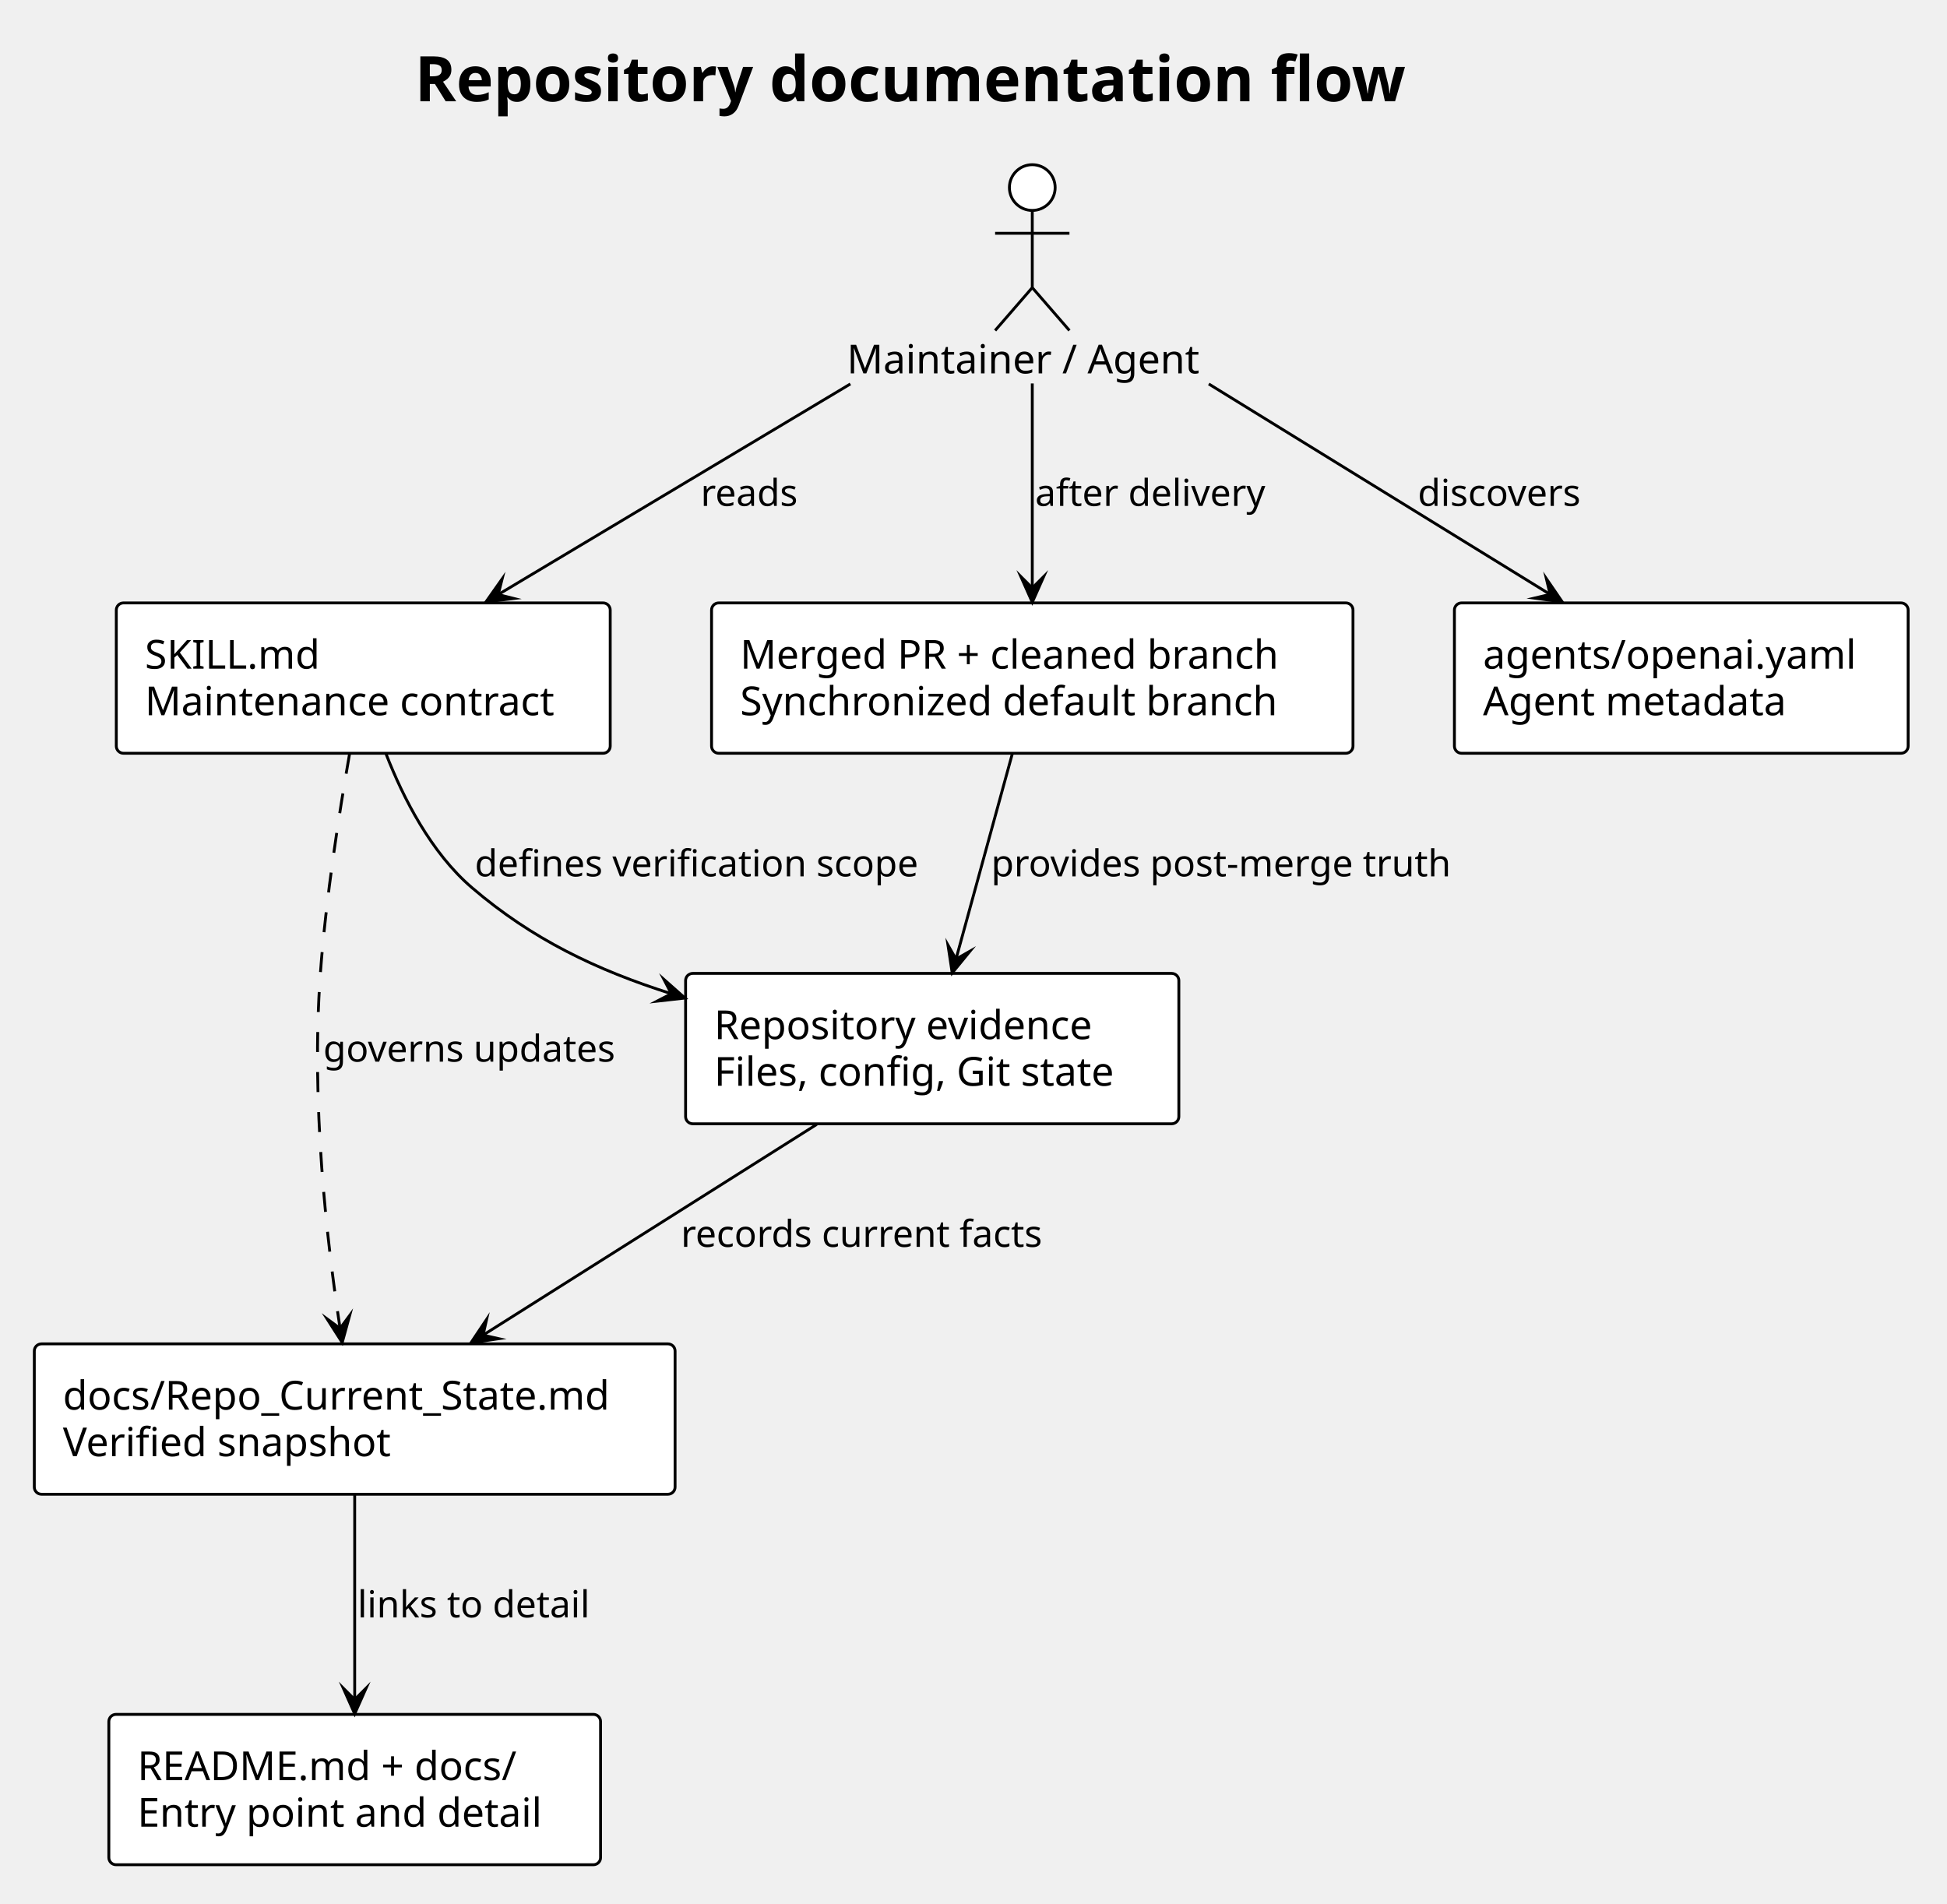
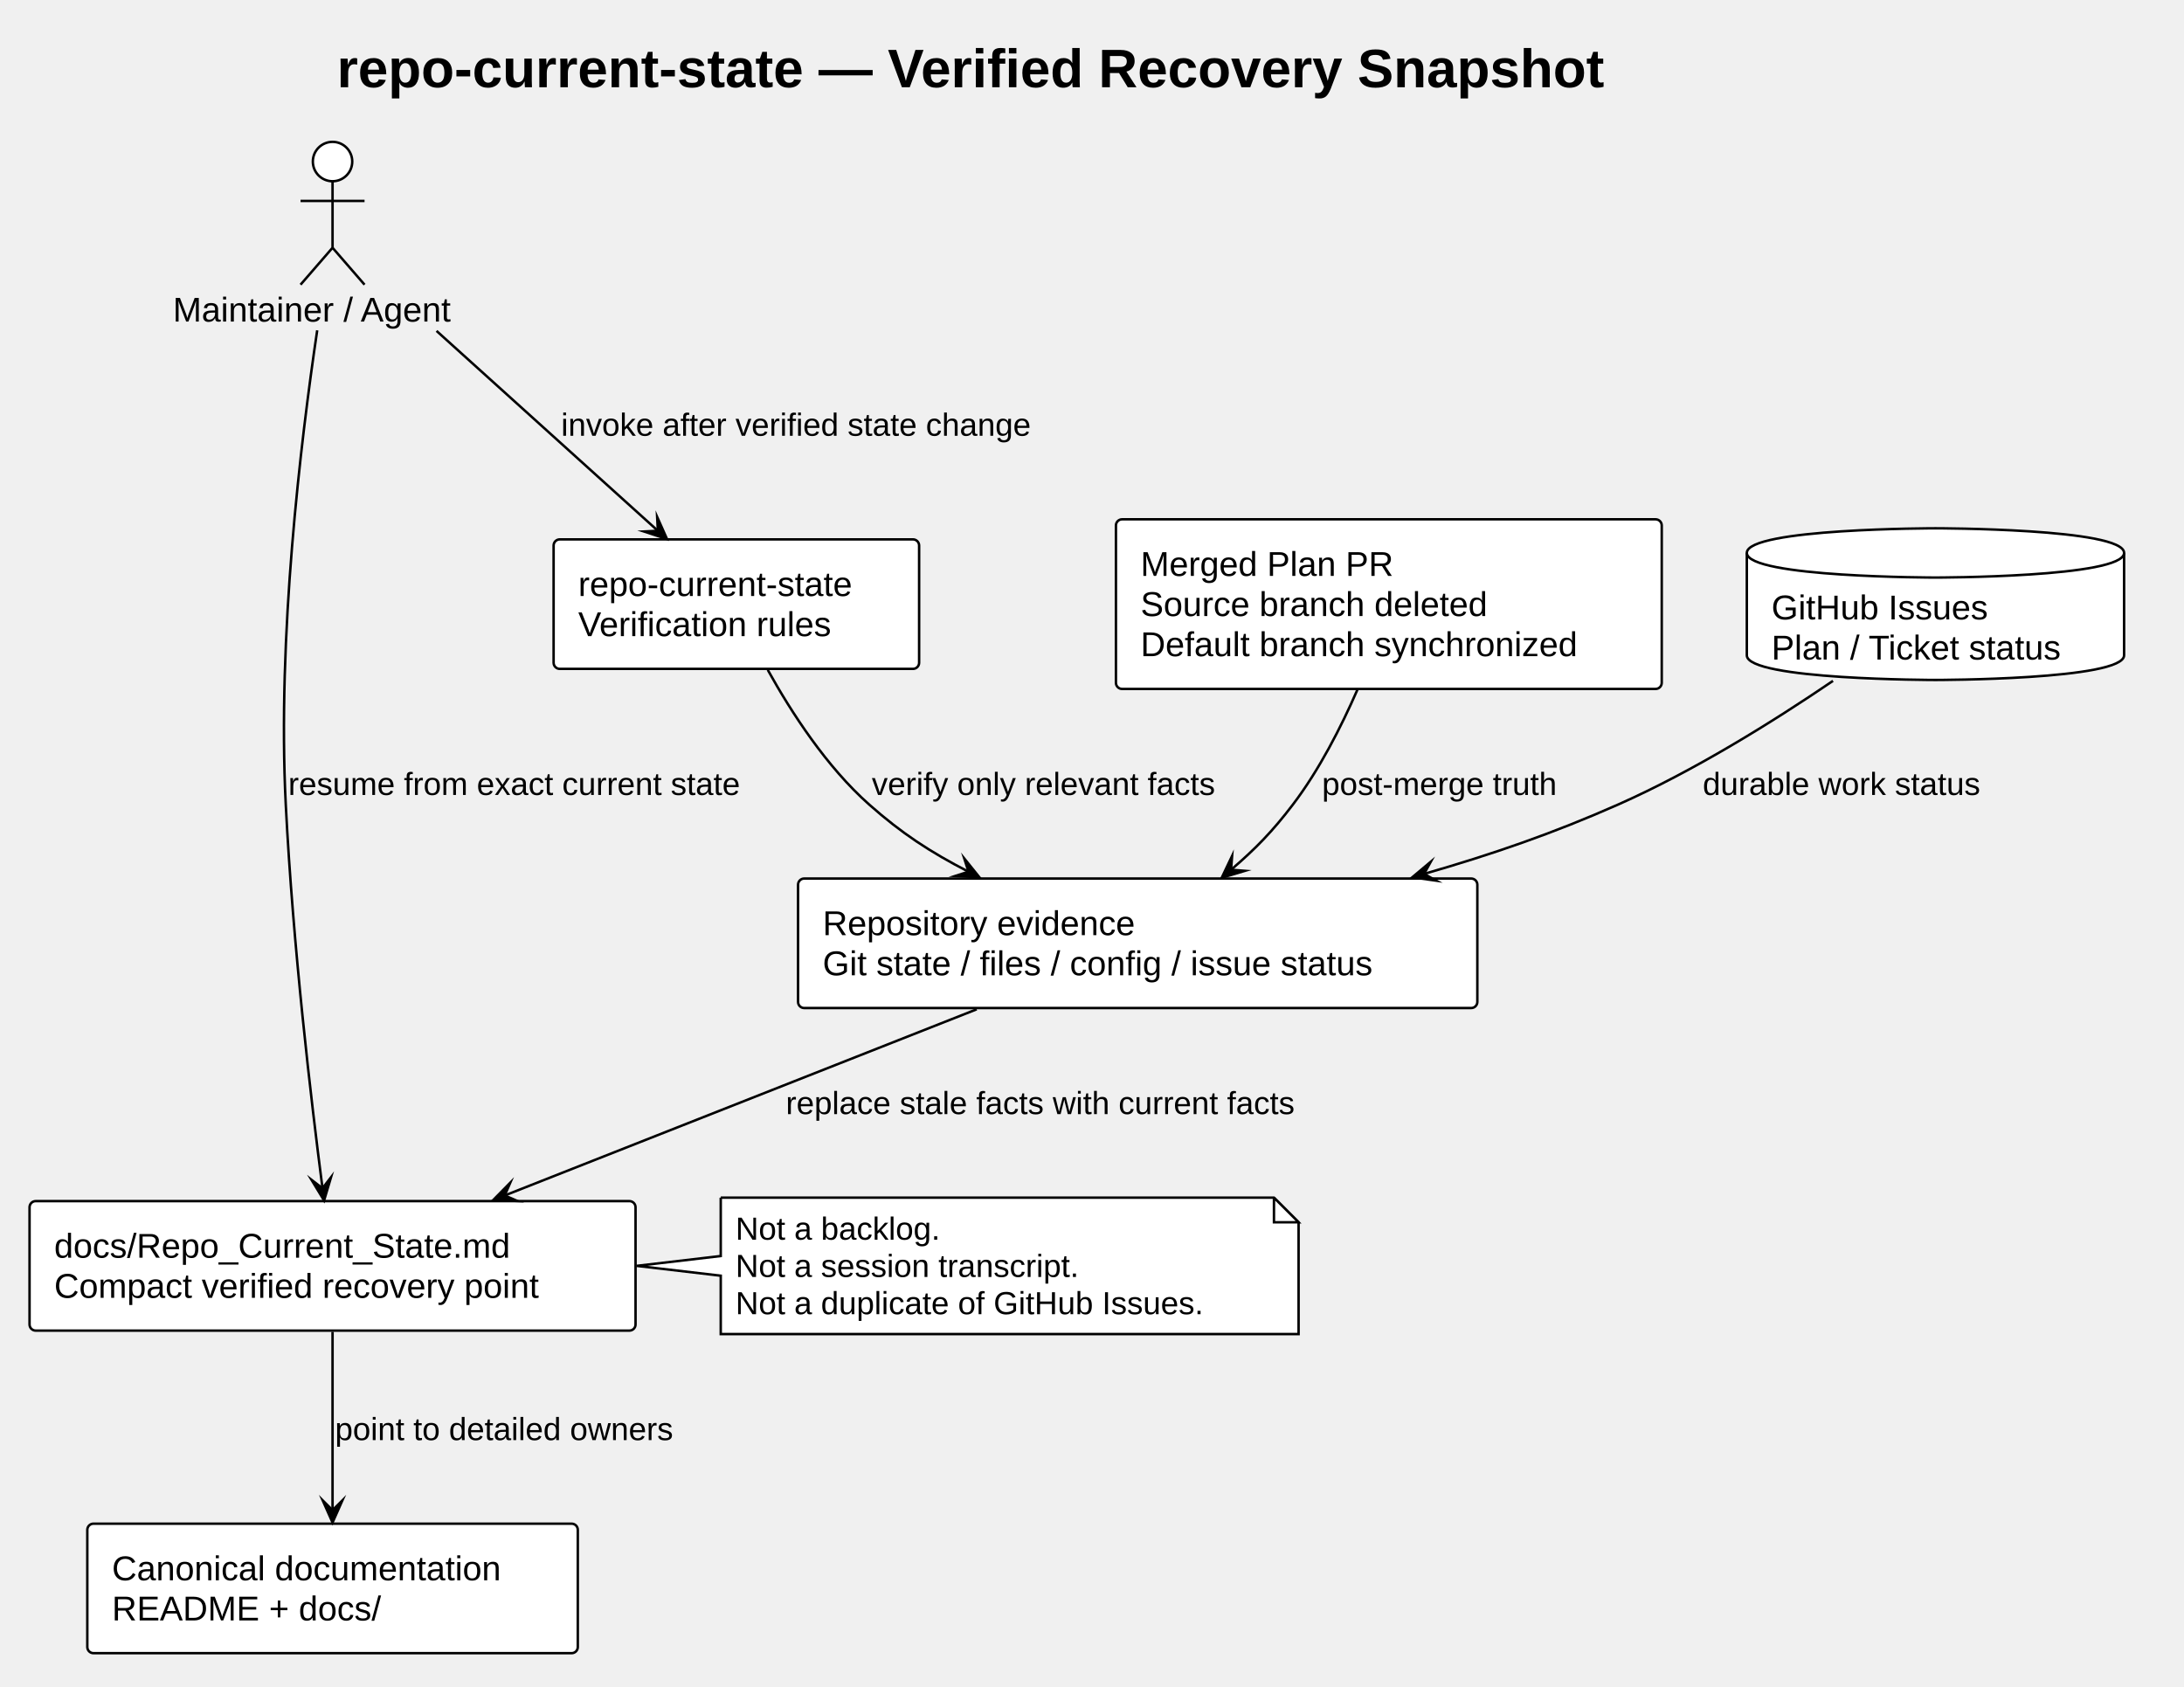
- <svg xmlns="http://www.w3.org/2000/svg" contentStyleType="text/css" data-diagram-type="DESCRIPTION" height="666px" preserveAspectRatio="none" style="width:681px;height:666px;background:#FFFFFF;" version="1.1" viewBox="0 0 681 666" width="681px" zoomAndPan="magnify">
+ <svg xmlns="http://www.w3.org/2000/svg" contentStyleType="text/css" data-diagram-type="DESCRIPTION" height="685px" preserveAspectRatio="none" style="width:887px;height:685px;background:#FFFFFF;" version="1.1" viewBox="0 0 887 685" width="887px" zoomAndPan="magnify">
  <defs />
  <g>
-     <g class="title" data-source-line="4">
-       <text fill="#000000" font-family="Verdana" font-size="22" font-weight="700" lengthAdjust="spacing" textLength="389.318" x="145.046" y="35.421">Repository documentation flow</text>
+     <g class="title" data-source-line="6">
+       <text fill="#000000" font-family="Arial" font-size="22" font-weight="700" lengthAdjust="spacing" textLength="612.004" x="136.832" y="35.421">repo-current-state — Verified Recovery Snapshot</text>
    </g>
-     <g class="entity" data-qualified-name="maintainer" data-source-line="6" id="ent0001">
-       <ellipse cx="361.059" cy="65.609" fill="#FFFFFF" rx="8" ry="8" style="stroke:#000000;stroke-width:1;" />
-       <path d="M361.059,73.609 L361.059,100.609 M348.059,81.609 L374.059,81.609 M361.059,100.609 L348.059,115.609 M361.059,100.609 L374.059,115.609" fill="none" style="stroke:#000000;stroke-width:1;" />
-       <text fill="#000000" font-family="Verdana" font-size="14" lengthAdjust="spacing" textLength="129.678" x="296.22" y="130.605">Maintainer / Agent</text>
+     <g class="entity" data-qualified-name="maintainer" data-source-line="8" id="ent0001">
+       <ellipse cx="135.059" cy="65.609" fill="#FFFFFF" rx="8" ry="8" style="stroke:#000000;stroke-width:1;" />
+       <path d="M135.059,73.609 L135.059,100.609 M122.059,81.609 L148.059,81.609 M135.059,100.609 L122.059,115.609 M135.059,100.609 L148.059,115.609" fill="none" style="stroke:#000000;stroke-width:1;" />
+       <text fill="#000000" font-family="Arial" font-size="14" lengthAdjust="spacing" textLength="129.678" x="70.22" y="130.605">Maintainer / Agent</text>
    </g>
-     <g class="entity" data-qualified-name="skill" data-source-line="7" id="ent0002">
-       <rect fill="#FFFFFF" height="52.594" rx="2.5" ry="2.5" style="stroke:#000000;stroke-width:1;" width="172.756" x="40.68" y="210.899" />
-       <text fill="#000000" font-family="Verdana" font-size="14" lengthAdjust="spacing" textLength="64.77" x="50.68" y="233.894">SKILL.md</text>
-       <text fill="#000000" font-family="Verdana" font-size="14" lengthAdjust="spacing" textLength="152.756" x="50.68" y="250.191">Maintenance contract</text>
+     <g class="entity" data-qualified-name="delivery" data-source-line="9" id="ent0002">
+       <rect fill="#FFFFFF" height="68.891" rx="2.5" ry="2.5" style="stroke:#000000;stroke-width:1;" width="221.674" x="453.22" y="210.899" />
+       <text fill="#000000" font-family="Arial" font-size="14" lengthAdjust="spacing" textLength="109.689" x="463.22" y="233.894">Merged Plan PR</text>
+       <text fill="#000000" font-family="Arial" font-size="14" lengthAdjust="spacing" textLength="158.949" x="463.22" y="250.191">Source branch deleted</text>
+       <text fill="#000000" font-family="Arial" font-size="14" lengthAdjust="spacing" textLength="201.674" x="463.22" y="266.488">Default branch synchronized</text>
    </g>
-     <g class="entity" data-qualified-name="evidence" data-source-line="8" id="ent0003">
-       <rect fill="#FFFFFF" height="52.594" rx="2.5" ry="2.5" style="stroke:#000000;stroke-width:1;" width="172.523" x="239.8" y="340.499" />
-       <text fill="#000000" font-family="Verdana" font-size="14" lengthAdjust="spacing" textLength="142.994" x="249.8" y="363.495">Repository evidence</text>
-       <text fill="#000000" font-family="Verdana" font-size="14" lengthAdjust="spacing" textLength="152.523" x="249.8" y="379.791">Files, config, Git state</text>
+     <g class="entity" data-qualified-name="evidence" data-source-line="10" id="ent0003">
+       <rect fill="#FFFFFF" height="52.594" rx="2.5" ry="2.5" style="stroke:#000000;stroke-width:1;" width="275.883" x="324.12" y="356.789" />
+       <text fill="#000000" font-family="Arial" font-size="14" lengthAdjust="spacing" textLength="142.994" x="334.12" y="379.784">Repository evidence</text>
+       <text fill="#000000" font-family="Arial" font-size="14" lengthAdjust="spacing" textLength="255.883" x="334.12" y="396.081">Git state / files / config / issue status</text>
    </g>
-     <g class="entity" data-qualified-name="merged" data-source-line="9" id="ent0004">
-       <rect fill="#FFFFFF" height="52.594" rx="2.5" ry="2.5" style="stroke:#000000;stroke-width:1;" width="224.353" x="248.88" y="210.899" />
-       <text fill="#000000" font-family="Verdana" font-size="14" lengthAdjust="spacing" textLength="204.353" x="258.88" y="233.894">Merged PR + cleaned branch</text>
-       <text fill="#000000" font-family="Verdana" font-size="14" lengthAdjust="spacing" textLength="201.373" x="258.88" y="250.191">Synchronized default branch</text>
+     <g class="entity" data-qualified-name="skill" data-source-line="11" id="ent0004">
+       <rect fill="#FFFFFF" height="52.594" rx="2.5" ry="2.5" style="stroke:#000000;stroke-width:1;" width="148.447" x="224.84" y="219.049" />
+       <text fill="#000000" font-family="Arial" font-size="14" lengthAdjust="spacing" textLength="128.447" x="234.84" y="242.044">repo-current-state</text>
+       <text fill="#000000" font-family="Arial" font-size="14" lengthAdjust="spacing" textLength="118.624" x="234.84" y="258.341">Verification rules</text>
    </g>
-     <g class="entity" data-qualified-name="state" data-source-line="10" id="ent0005">
-       <rect fill="#FFFFFF" height="52.594" rx="2.5" ry="2.5" style="stroke:#000000;stroke-width:1;" width="224.121" x="12" y="470.089" />
-       <text fill="#000000" font-family="Verdana" font-size="14" lengthAdjust="spacing" textLength="204.121" x="22" y="493.084">docs/Repo_Current_State.md</text>
-       <text fill="#000000" font-family="Verdana" font-size="14" lengthAdjust="spacing" textLength="122.459" x="22" y="509.381">Verified snapshot</text>
+     <g class="entity" data-qualified-name="snapshot" data-source-line="12" id="ent0005">
+       <rect fill="#FFFFFF" height="52.594" rx="2.5" ry="2.5" style="stroke:#000000;stroke-width:1;" width="246.119" x="12" y="487.789" />
+       <text fill="#000000" font-family="Arial" font-size="14" lengthAdjust="spacing" textLength="204.121" x="22" y="510.784">docs/Repo_Current_State.md</text>
+       <text fill="#000000" font-family="Arial" font-size="14" lengthAdjust="spacing" textLength="226.119" x="22" y="527.081">Compact verified recovery point</text>
    </g>
-     <g class="entity" data-qualified-name="docs" data-source-line="11" id="ent0006">
-       <rect fill="#FFFFFF" height="52.594" rx="2.5" ry="2.5" style="stroke:#000000;stroke-width:1;" width="171.99" x="38.07" y="599.689" />
-       <text fill="#000000" font-family="Verdana" font-size="14" lengthAdjust="spacing" textLength="144.621" x="48.07" y="622.684">README.md + docs/</text>
-       <text fill="#000000" font-family="Verdana" font-size="14" lengthAdjust="spacing" textLength="151.99" x="48.07" y="638.981">Entry point and detail</text>
+     <g class="entity" data-qualified-name="docs" data-source-line="13" id="ent0006">
+       <rect fill="#FFFFFF" height="52.594" rx="2.5" ry="2.5" style="stroke:#000000;stroke-width:1;" width="199.204" x="35.46" y="618.789" />
+       <text fill="#000000" font-family="Arial" font-size="14" lengthAdjust="spacing" textLength="179.204" x="45.46" y="641.784">Canonical documentation</text>
+       <text fill="#000000" font-family="Arial" font-size="14" lengthAdjust="spacing" textLength="117.647" x="45.46" y="658.081">README + docs/</text>
    </g>
-     <g class="entity" data-qualified-name="metadata" data-source-line="12" id="ent0007">
-       <rect fill="#FFFFFF" height="52.594" rx="2.5" ry="2.5" style="stroke:#000000;stroke-width:1;" width="158.701" x="508.71" y="210.899" />
-       <text fill="#000000" font-family="Verdana" font-size="14" lengthAdjust="spacing" textLength="138.701" x="518.71" y="233.894">agents/openai.yaml</text>
-       <text fill="#000000" font-family="Verdana" font-size="14" lengthAdjust="spacing" textLength="113.743" x="518.71" y="250.191">Agent metadata</text>
+     <g class="entity" data-qualified-name="issues" data-source-line="14" id="ent0007">
+       <path d="M709.45,224.549 C709.45,214.549 786.059,214.549 786.059,214.549 C786.059,214.549 862.669,214.549 862.669,224.549 L862.669,266.143 C862.669,276.143 786.059,276.143 786.059,276.143 C786.059,276.143 709.45,276.143 709.45,266.143 L709.45,224.549" fill="#FFFFFF" style="stroke:#000000;stroke-width:1;" />
+       <path d="M709.45,224.549 C709.45,234.549 786.059,234.549 786.059,234.549 C786.059,234.549 862.669,234.549 862.669,224.549" fill="none" style="stroke:#000000;stroke-width:1;" />
+       <text fill="#000000" font-family="Arial" font-size="14" lengthAdjust="spacing" textLength="96.462" x="719.45" y="251.544">GitHub Issues</text>
+       <text fill="#000000" font-family="Arial" font-size="14" lengthAdjust="spacing" textLength="133.219" x="719.45" y="267.841">Plan / Ticket status</text>
    </g>
-     <g class="link" data-entity-1="ent0001" data-entity-2="ent0002" data-link-type="dependency" data-source-line="14" id="lnk8">
-       <path d="M297.43,134.309 C256.96,158.509 209.951,186.633 174.261,207.973" fill="none" id="maintainer-to-skill" style="stroke:#000000;stroke-width:1;" />
-       <polygon fill="#000000" points="169.97,210.539,179.747,209.354,174.261,207.973,175.642,202.488,169.97,210.539" style="stroke:#000000;stroke-width:1;stroke-linejoin:miter;stroke-miterlimit:10;" />
-       <text fill="#000000" font-family="Verdana" font-size="13" lengthAdjust="spacing" textLength="36.334" x="245.06" y="176.966">reads</text>
+     <g class="entity" data-qualified-name="GMN15" data-source-line="25" id="ent0016">
+       <path d="M292.72,486.389 L292.72,510.089 L258.59,514.089 L292.72,518.089 L292.72,541.788 A0,0 0 0 0 292.72,541.788 L527.401,541.788 A0,0 0 0 0 527.401,541.788 L527.401,496.389 L517.401,486.389 L292.72,486.389 A0,0 0 0 0 292.72,486.389" fill="#FFFFFF" style="stroke:#000000;stroke-width:1;" />
+       <path d="M517.401,486.389 L517.401,496.389 L527.401,496.389 L517.401,486.389" fill="#FFFFFF" style="stroke:#000000;stroke-width:1;" />
+       <text fill="#000000" font-family="Arial" font-size="13" lengthAdjust="spacing" textLength="93.85" x="298.72" y="503.456">Not a backlog.</text>
+       <text fill="#000000" font-family="Arial" font-size="13" lengthAdjust="spacing" textLength="158.266" x="298.72" y="518.589">Not a session transcript.</text>
+       <text fill="#000000" font-family="Arial" font-size="13" lengthAdjust="spacing" textLength="213.681" x="298.72" y="533.722">Not a duplicate of GitHub Issues.</text>
    </g>
-     <g class="link" data-entity-1="ent0001" data-entity-2="ent0007" data-link-type="dependency" data-source-line="15" id="lnk9">
-       <path d="M422.79,134.309 C462.04,158.509 507.554,186.576 542.174,207.916" fill="none" id="maintainer-to-metadata" style="stroke:#000000;stroke-width:1;" />
-       <polygon fill="#000000" points="546.43,210.539,540.867,202.412,542.174,207.916,536.67,209.222,546.43,210.539" style="stroke:#000000;stroke-width:1;stroke-linejoin:miter;stroke-miterlimit:10;" />
-       <text fill="#000000" font-family="Verdana" font-size="13" lengthAdjust="spacing" textLength="61.547" x="495.89" y="176.966">discovers</text>
+     <g class="link" data-entity-1="ent0001" data-entity-2="ent0004" data-link-type="dependency" data-source-line="16" id="lnk8">
+       <path d="M177.29,134.389 C206.71,160.959 241.439,192.319 267.179,215.559" fill="none" id="maintainer-to-skill" style="stroke:#000000;stroke-width:1;" />
+       <polygon fill="#000000" points="270.89,218.909,266.89,209.909,267.179,215.559,261.529,215.847,270.89,218.909" style="stroke:#000000;stroke-width:1;stroke-linejoin:miter;stroke-miterlimit:10;" />
+       <text fill="#000000" font-family="Arial" font-size="13" lengthAdjust="spacing" textLength="220.397" x="227.88" y="176.966">invoke after verified state change</text>
    </g>
-     <g class="link" data-entity-1="ent0001" data-entity-2="ent0004" data-link-type="dependency" data-source-line="16" id="lnk10">
-       <path d="M361.06,134.129 C361.06,158.409 361.06,184.279 361.06,205.679" fill="none" id="maintainer-to-merged" style="stroke:#000000;stroke-width:1;" />
-       <polygon fill="#000000" points="361.06,210.679,365.06,201.679,361.06,205.679,357.06,201.679,361.06,210.679" style="stroke:#000000;stroke-width:1;stroke-linejoin:miter;stroke-miterlimit:10;" />
-       <text fill="#000000" font-family="Verdana" font-size="13" lengthAdjust="spacing" textLength="87.318" x="362.06" y="176.966">after delivery</text>
+     <g class="link" data-entity-1="ent0002" data-entity-2="ent0003" data-link-type="dependency" data-source-line="17" id="lnk9">
+       <path d="M551.27,280.149 C544.69,295.229 535.78,312.719 525.06,326.789 C516.86,337.559 510.095,344.544 499.975,353.224" fill="none" id="delivery-to-evidence" style="stroke:#000000;stroke-width:1;" />
+       <polygon fill="#000000" points="496.18,356.479,505.616,353.656,499.975,353.224,500.407,347.584,496.18,356.479" style="stroke:#000000;stroke-width:1;stroke-linejoin:miter;stroke-miterlimit:10;" />
+       <text fill="#000000" font-family="Arial" font-size="13" lengthAdjust="spacing" textLength="111.173" x="536.89" y="322.856">post-merge truth</text>
    </g>
-     <g class="link" data-entity-1="ent0002" data-entity-2="ent0003" data-link-type="dependency" data-source-line="17" id="lnk11">
-       <path d="M135.03,263.729 C141.05,279.189 150.74,298.219 165.06,310.499 C186.15,328.579 208.694,339.329 234.814,347.608" fill="none" id="skill-to-evidence" style="stroke:#000000;stroke-width:1;" />
-       <polygon fill="#000000" points="239.58,349.119,232.209,342.587,234.814,347.608,229.792,350.213,239.58,349.119" style="stroke:#000000;stroke-width:1;stroke-linejoin:miter;stroke-miterlimit:10;" />
-       <text fill="#000000" font-family="Verdana" font-size="13" lengthAdjust="spacing" textLength="166.69" x="166.06" y="306.566">defines verification scope</text>
+     <g class="link" data-entity-1="ent0007" data-entity-2="ent0003" data-link-type="dependency" data-source-line="18" id="lnk10">
+       <path d="M744.44,276.509 C719.95,293.159 687.83,313.169 657.06,326.789 C630.76,338.439 606.175,346.906 578.355,354.916" fill="none" id="issues-to-evidence" style="stroke:#000000;stroke-width:1;" />
+       <polygon fill="#000000" points="573.55,356.299,583.305,357.653,578.355,354.916,581.092,349.965,573.55,356.299" style="stroke:#000000;stroke-width:1;stroke-linejoin:miter;stroke-miterlimit:10;" />
+       <text fill="#000000" font-family="Arial" font-size="13" lengthAdjust="spacing" textLength="129.333" x="691.53" y="322.856">durable work status</text>
    </g>
-     <g class="link" data-entity-1="ent0004" data-entity-2="ent0003" data-link-type="dependency" data-source-line="18" id="lnk12">
-       <path d="M354.06,263.719 C347.96,285.969 340.473,313.267 334.373,335.507" fill="none" id="merged-to-evidence" style="stroke:#000000;stroke-width:1;" />
-       <polygon fill="#000000" points="333.05,340.329,339.288,332.708,334.373,335.507,331.573,330.592,333.05,340.329" style="stroke:#000000;stroke-width:1;stroke-linejoin:miter;stroke-miterlimit:10;" />
-       <text fill="#000000" font-family="Verdana" font-size="13" lengthAdjust="spacing" textLength="171.184" x="346.66" y="306.566">provides post-merge truth</text>
+     <g class="link" data-entity-1="ent0004" data-entity-2="ent0003" data-link-type="dependency" data-source-line="19" id="lnk11">
+       <path d="M311.82,272.059 C321.34,289.229 335.68,311.409 353.06,326.789 C366.17,338.399 377.704,345.971 393.344,354.021" fill="none" id="skill-to-evidence" style="stroke:#000000;stroke-width:1;" />
+       <polygon fill="#000000" points="397.79,356.309,391.618,348.634,393.344,354.021,387.957,355.747,397.79,356.309" style="stroke:#000000;stroke-width:1;stroke-linejoin:miter;stroke-miterlimit:10;" />
+       <text fill="#000000" font-family="Arial" font-size="13" lengthAdjust="spacing" textLength="162.322" x="354.06" y="322.856">verify only relevant facts</text>
    </g>
-     <g class="link" data-entity-1="ent0003" data-entity-2="ent0005" data-link-type="dependency" data-source-line="19" id="lnk13">
-       <path d="M285.67,393.309 C250.55,415.489 204.157,444.8 168.958,467.029" fill="none" id="evidence-to-state" style="stroke:#000000;stroke-width:1;" />
-       <polygon fill="#000000" points="164.73,469.699,174.475,468.276,168.958,467.029,170.204,461.512,164.73,469.699" style="stroke:#000000;stroke-width:1;stroke-linejoin:miter;stroke-miterlimit:10;" />
-       <text fill="#000000" font-family="Verdana" font-size="13" lengthAdjust="spacing" textLength="136.049" x="238.15" y="436.156">records current facts</text>
+     <g class="link" data-entity-1="ent0003" data-entity-2="ent0005" data-link-type="dependency" data-source-line="20" id="lnk12">
+       <path d="M396.67,409.889 C339.64,432.379 261.981,463.014 204.981,485.504" fill="none" id="evidence-to-snapshot" style="stroke:#000000;stroke-width:1;" />
+       <polygon fill="#000000" points="200.33,487.339,210.17,487.757,204.981,485.504,207.234,480.315,200.33,487.339" style="stroke:#000000;stroke-width:1;stroke-linejoin:miter;stroke-miterlimit:10;" />
+       <text fill="#000000" font-family="Arial" font-size="13" lengthAdjust="spacing" textLength="238.539" x="319.14" y="452.456">replace stale facts with current facts</text>
    </g>
-     <g class="link" data-entity-1="ent0005" data-entity-2="ent0006" data-link-type="dependency" data-source-line="20" id="lnk14">
-       <path d="M124.06,522.899 C124.06,545.159 124.06,572.269 124.06,594.509" fill="none" id="state-to-docs" style="stroke:#000000;stroke-width:1;" />
-       <polygon fill="#000000" points="124.06,599.509,128.06,590.509,124.06,594.509,120.06,590.509,124.06,599.509" style="stroke:#000000;stroke-width:1;stroke-linejoin:miter;stroke-miterlimit:10;" />
-       <text fill="#000000" font-family="Verdana" font-size="13" lengthAdjust="spacing" textLength="87.617" x="125.06" y="565.756">links to detail</text>
+     <g class="link" data-entity-1="ent0005" data-entity-2="ent0006" data-link-type="dependency" data-source-line="21" id="lnk13">
+       <path d="M135.06,540.879 C135.06,563.379 135.06,590.849 135.06,613.329" fill="none" id="snapshot-to-docs" style="stroke:#000000;stroke-width:1;" />
+       <polygon fill="#000000" points="135.06,618.329,139.06,609.329,135.06,613.329,131.06,609.329,135.06,618.329" style="stroke:#000000;stroke-width:1;stroke-linejoin:miter;stroke-miterlimit:10;" />
+       <text fill="#000000" font-family="Arial" font-size="13" lengthAdjust="spacing" textLength="158.33" x="136.06" y="584.856">point to detailed owners</text>
    </g>
-     <g class="link" data-entity-1="ent0002" data-entity-2="ent0005" data-link-type="dependency" data-source-line="21" id="lnk15">
-       <path d="M122.26,263.729 C118.64,284.359 113.98,314.179 112.06,340.499 C108.75,385.959 114.29,433.956 118.95,464.686" fill="none" id="skill-to-state" style="stroke:#000000;stroke-width:1;stroke-dasharray:7,7;" />
-       <polygon fill="#000000" points="119.7,469.629,122.305,460.131,118.95,464.686,114.396,461.331,119.7,469.629" style="stroke:#000000;stroke-width:1;stroke-linejoin:miter;stroke-miterlimit:10;" />
-       <text fill="#000000" font-family="Verdana" font-size="13" lengthAdjust="spacing" textLength="108.964" x="113.06" y="371.366">governs updates</text>
+     <g class="link" data-entity-1="ent0001" data-entity-2="ent0005" data-link-type="dependency" data-source-line="22" id="lnk14">
+       <path d="M128.83,134.149 C122.05,179.789 112.6,258.809 116.06,326.789 C118.99,384.429 126.349,446.741 130.979,482.581" fill="none" id="maintainer-to-snapshot" style="stroke:#000000;stroke-width:1;" />
+       <polygon fill="#000000" points="131.62,487.539,134.434,478.101,130.979,482.581,126.5,479.126,131.62,487.539" style="stroke:#000000;stroke-width:1;stroke-linejoin:miter;stroke-miterlimit:10;" />
+       <text fill="#000000" font-family="Arial" font-size="13" lengthAdjust="spacing" textLength="212.329" x="117.06" y="322.856">resume from exact current state</text>
    </g>
  </g>
</svg>
